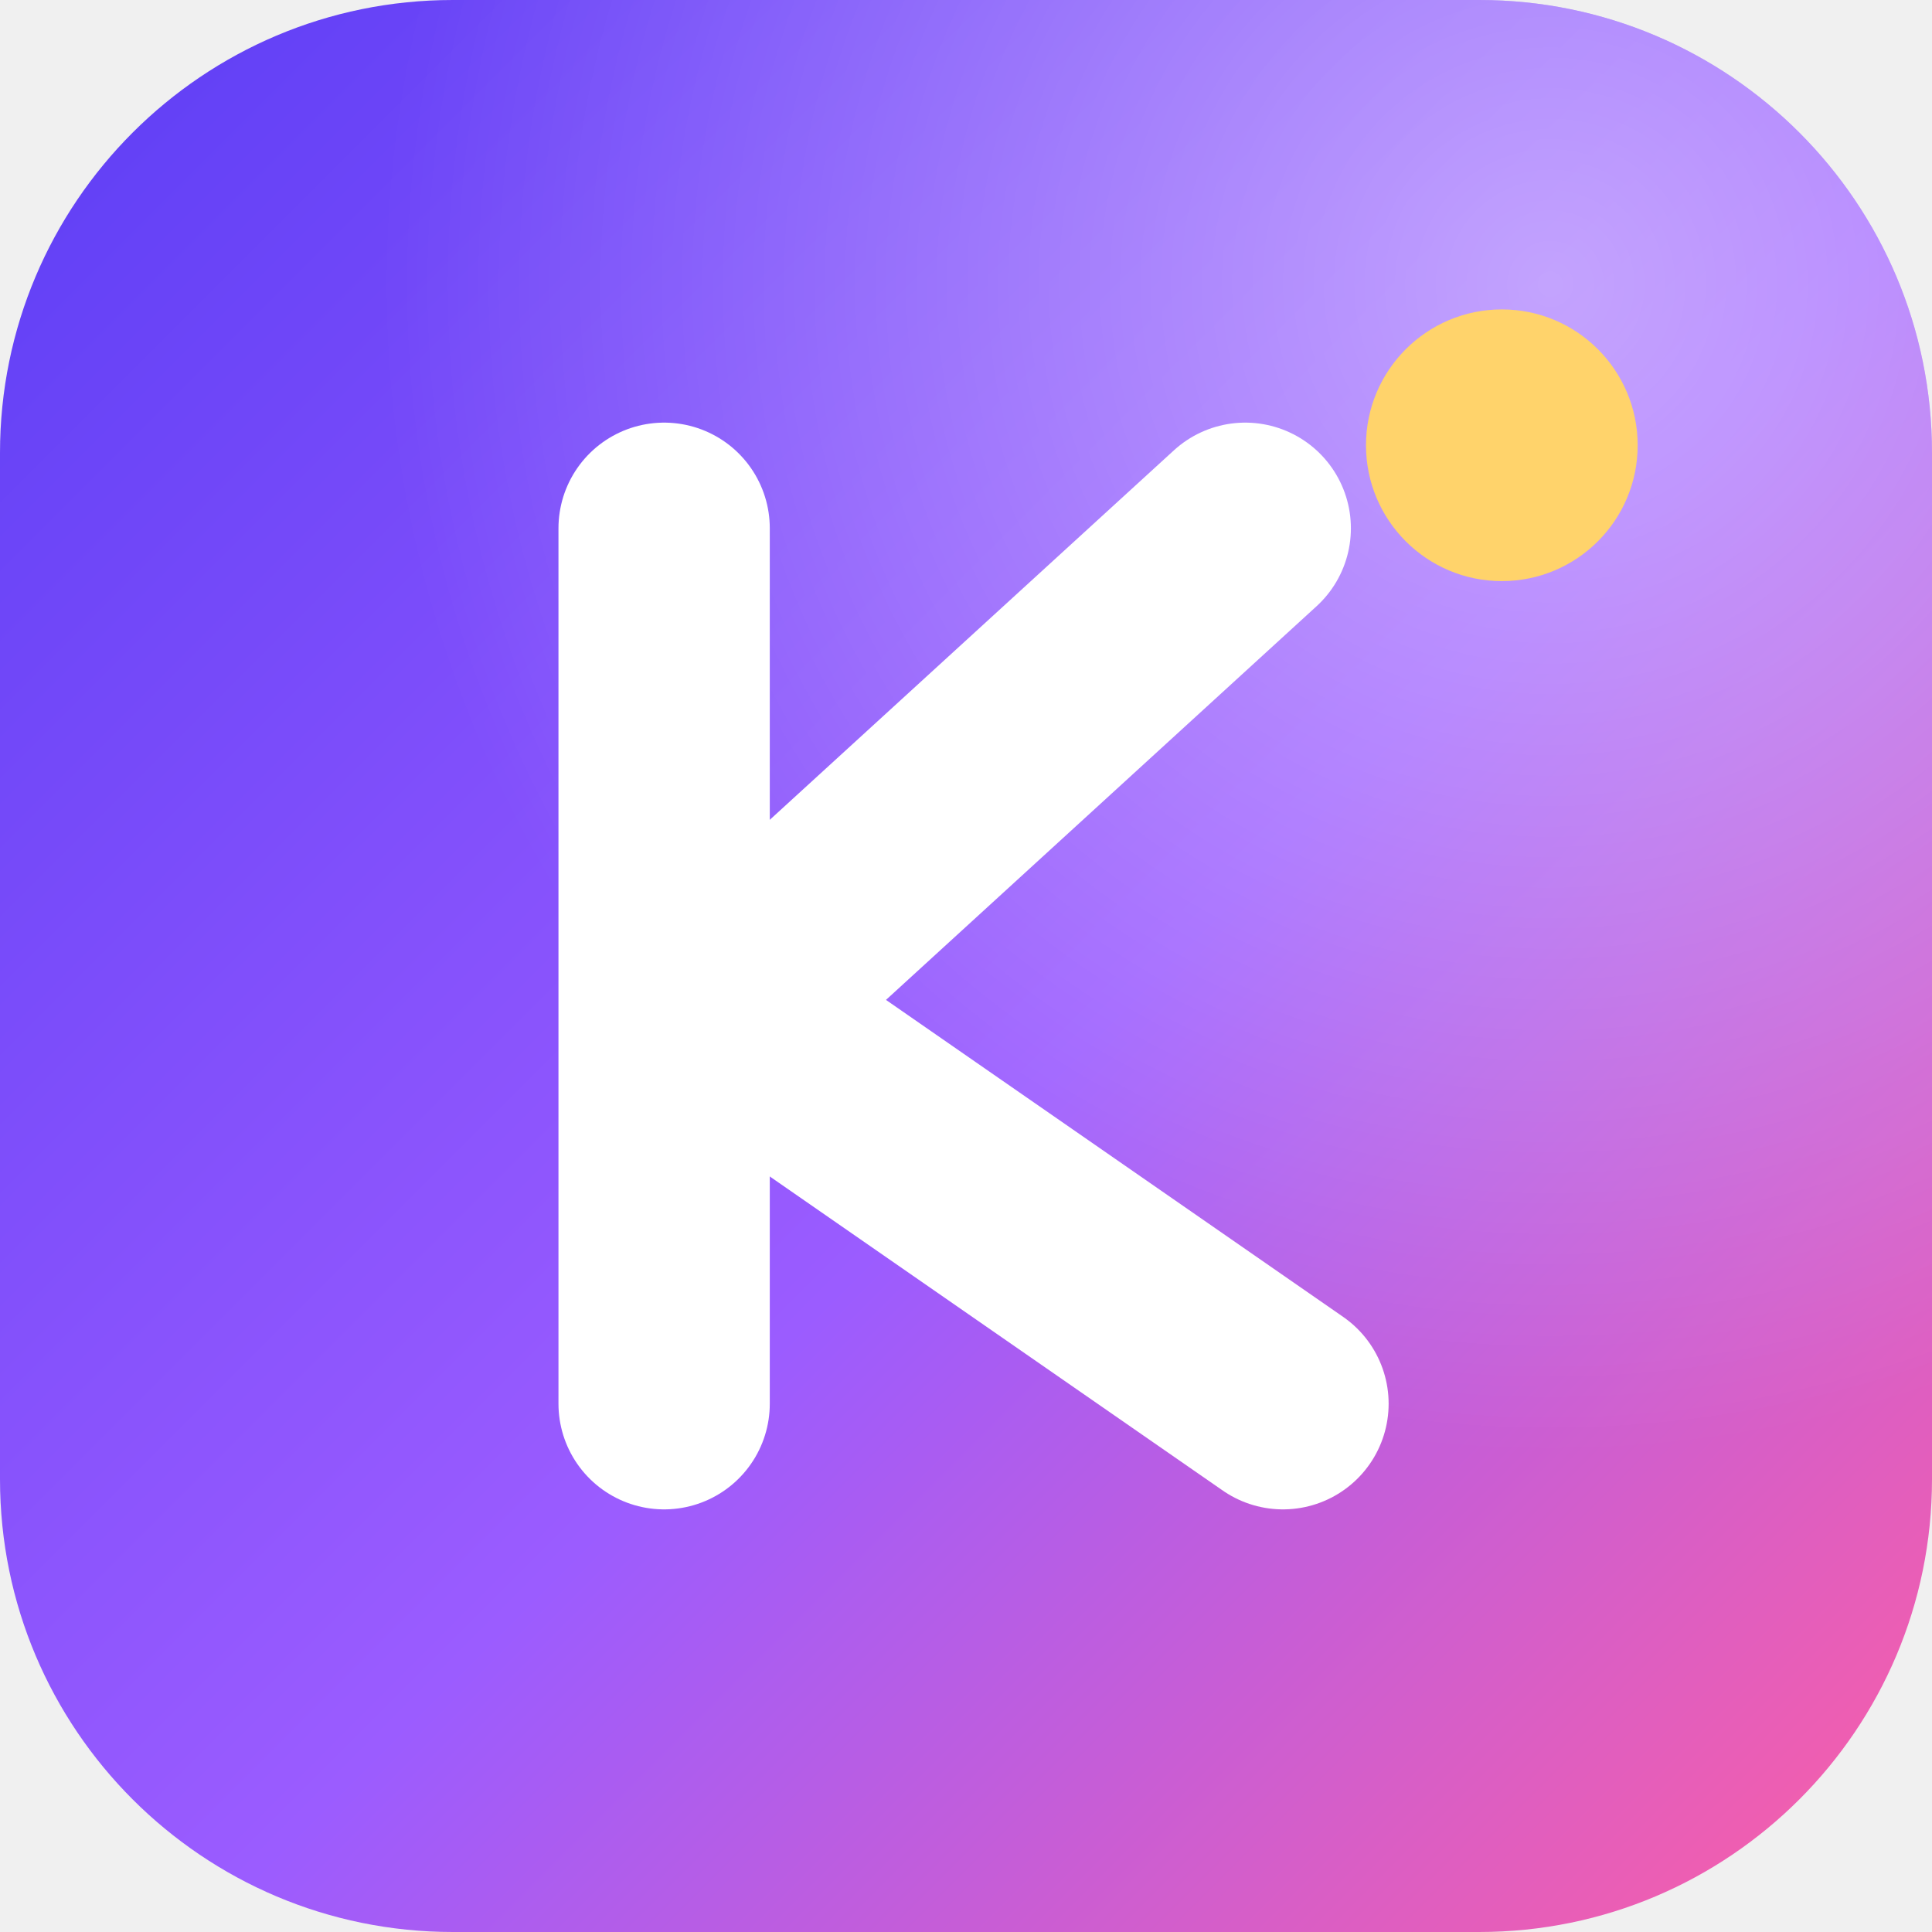
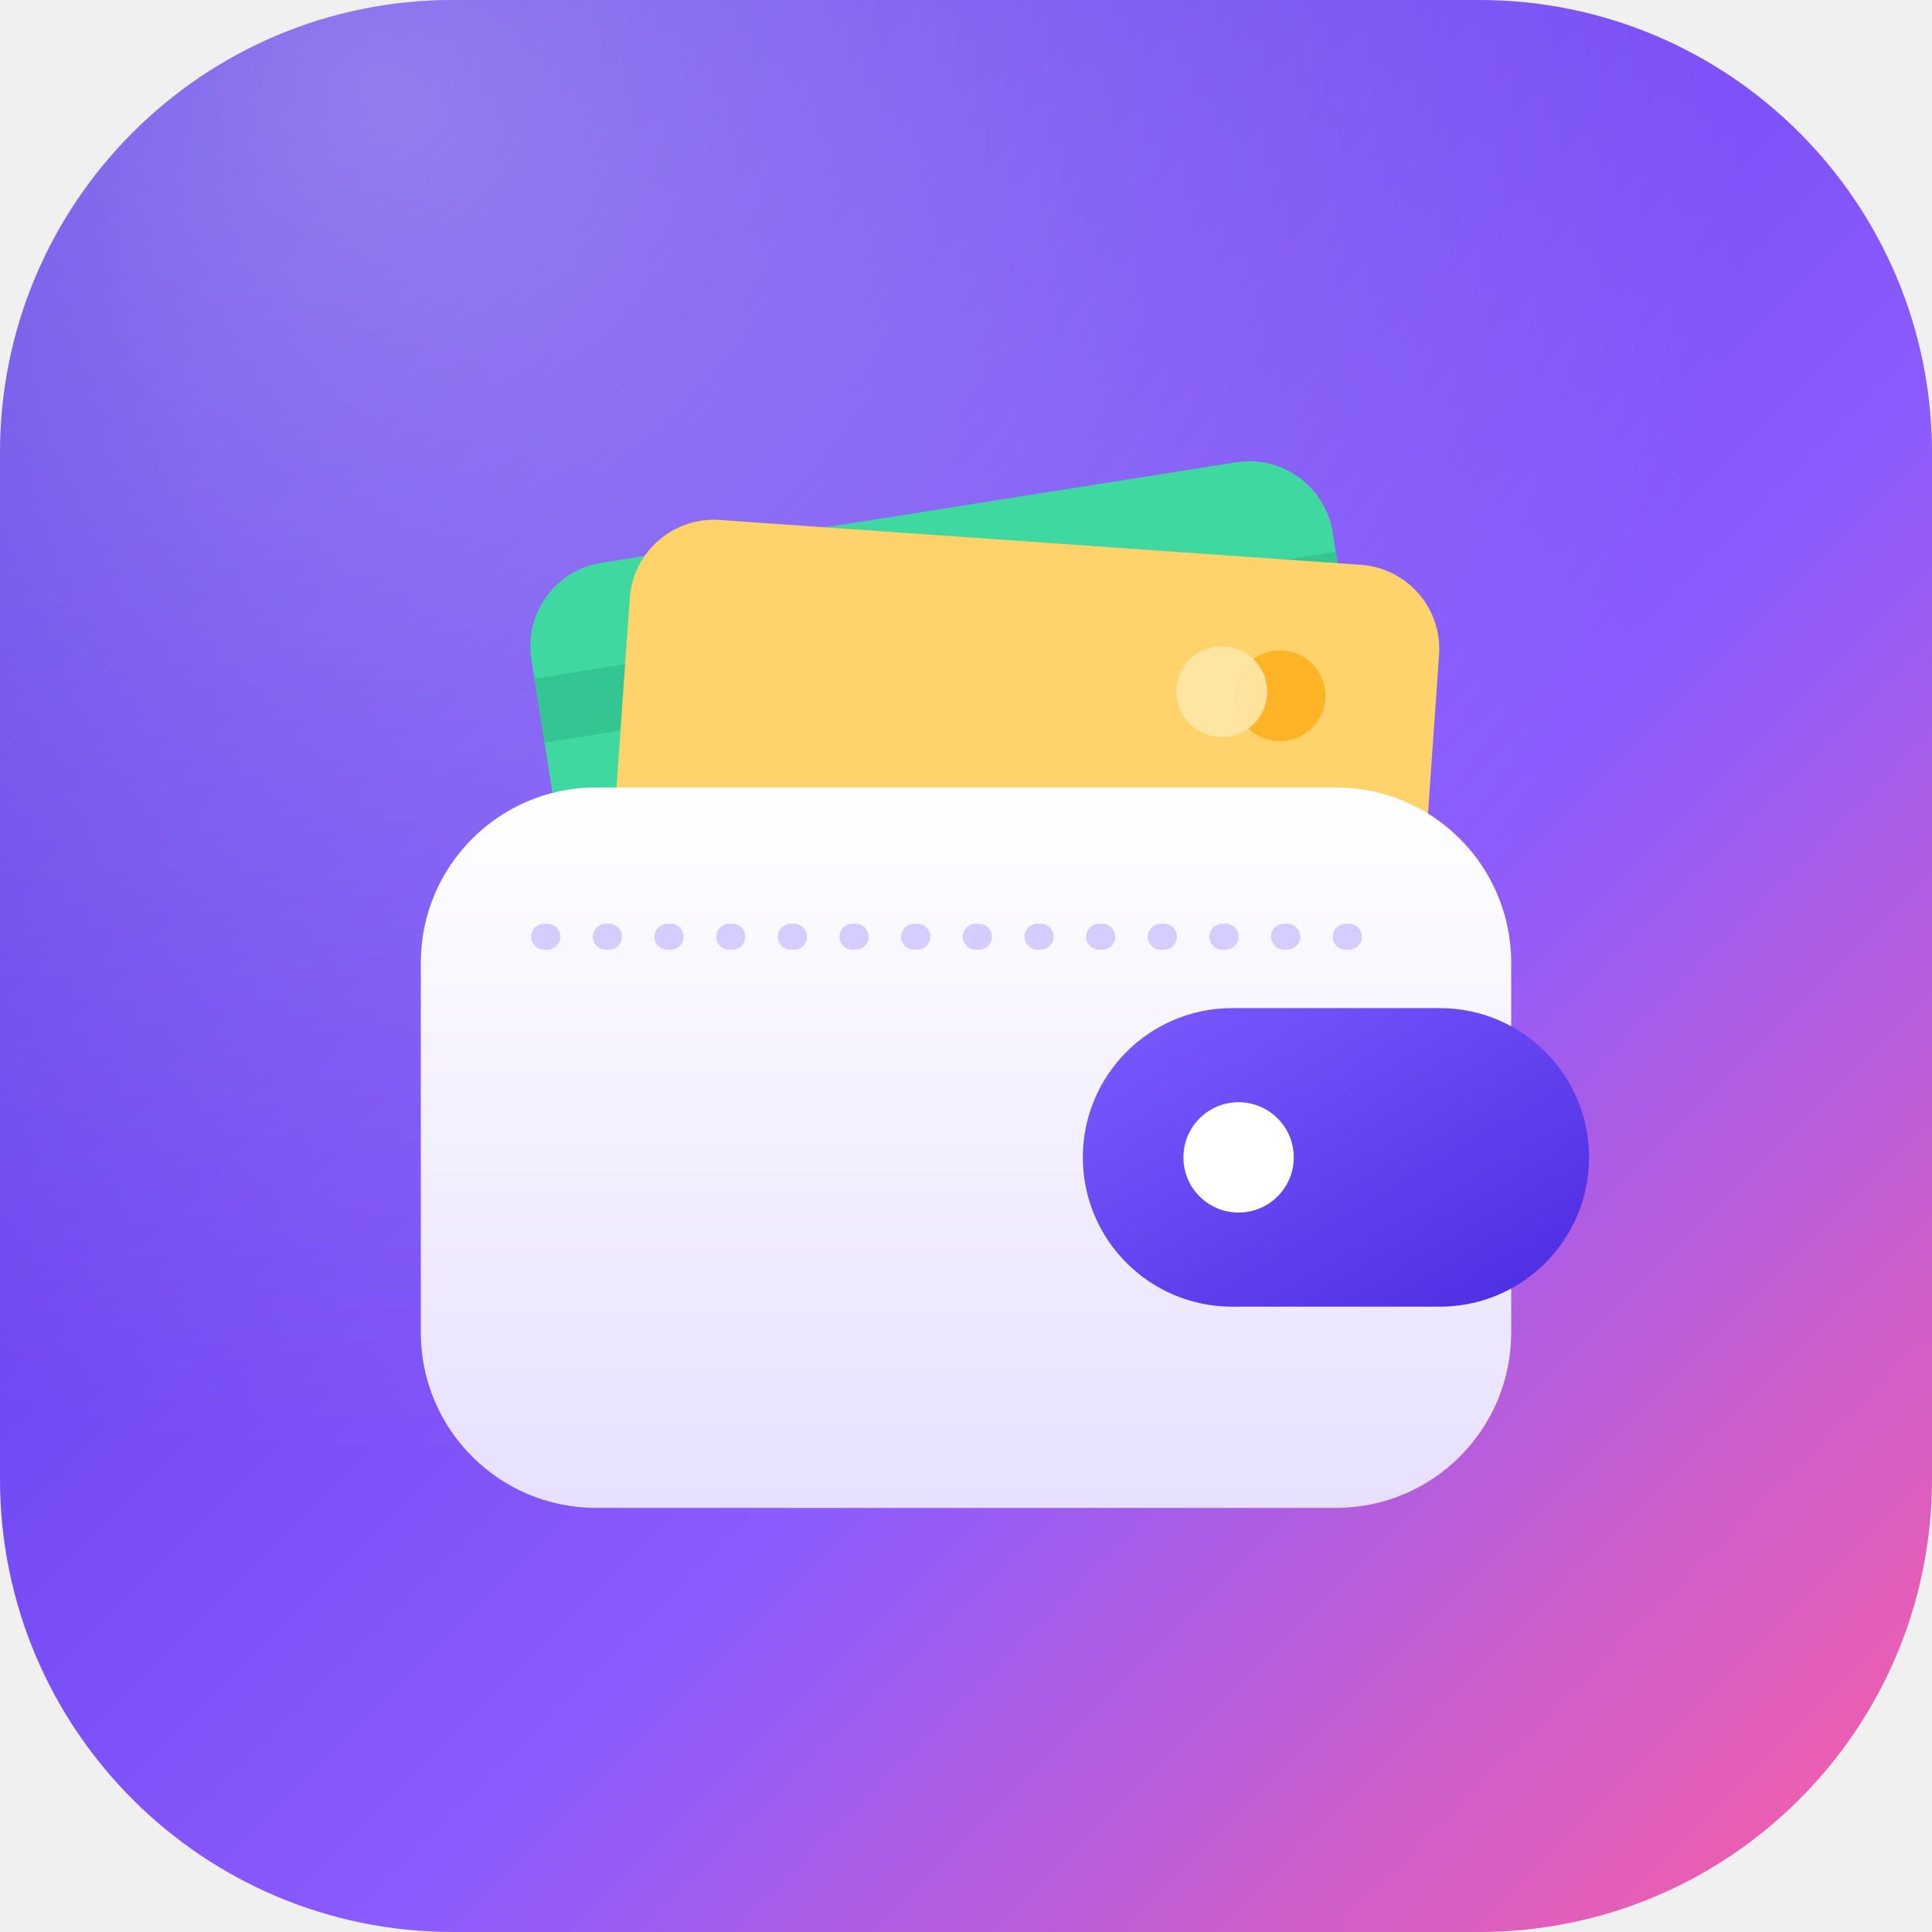
<svg xmlns="http://www.w3.org/2000/svg" viewBox="0 0 512 512">
  <defs>
+     <linearGradient id="body" x1="0" y1="0" x2="0" y2="1">
+       <stop offset="0" stop-color="#ffffff" />
+       <stop offset="1" stop-color="#E7E0FF" />
+     </linearGradient>
+     <linearGradient id="tab" x1="0" y1="0" x2="1" y2="1">
+       <stop offset="0" stop-color="#7C5CFF" />
+       <stop offset="1" stop-color="#4B2BE0" />
+     </linearGradient>
    <linearGradient id="g" x1="0" y1="0" x2="1" y2="1">
-       <stop offset="0" stop-color="#5B3DF5" />
-       <stop offset="0.55" stop-color="#9B5CFF" />
+       <stop offset="0" stop-color="#4B2BE0" />
+       <stop offset="0.6" stop-color="#8B5CFF" />
      <stop offset="1" stop-color="#FF5FA2" />
    </linearGradient>
-     <radialGradient id="glow" cx="0.8" cy="0.15" r="0.6">
-       <stop offset="0" stop-color="#fff" stop-opacity=".45" />
+     <radialGradient id="glow" cx="0.2" cy="0.05" r="0.7">
+       <stop offset="0" stop-color="#fff" stop-opacity=".35" />
      <stop offset="1" stop-color="#fff" stop-opacity="0" />
    </radialGradient>
  </defs>
  <rect width="512" height="512" rx="120" fill="url(#g)" />
  <rect width="512" height="512" rx="120" fill="url(#glow)" />
-   <g fill="none" stroke="#fff" stroke-linecap="round" stroke-linejoin="round" stroke-width="56">
-     <path d="M176 140 V372" />
-     <path d="M330 140 L190 268 L340 372" />
+   <g transform="translate(256 262) scale(.86) translate(-256 -262)">
+     <g transform="rotate(-9 230 190)">
+       <rect x="128" y="118" width="250" height="150" rx="26" fill="#3FD8A0" />
+       <rect x="128" y="150" width="250" height="20" fill="#2bb886" opacity=".55" />
+     </g>
+     <g transform="rotate(4 270 180)">
+       <rect x="150" y="124" width="250" height="150" rx="26" fill="#FFD36B" />
+       <circle cx="352" cy="166" r="14" fill="#ffb020" opacity=".9" />
+       <circle cx="334" cy="166" r="14" fill="#ffe7a8" opacity=".9" />
+     </g>
+     <rect x="88" y="200" width="336" height="222" rx="54" fill="url(#body)" />
+     <path d="M126 246 H386" stroke="#D6CCFF" stroke-width="8" stroke-linecap="round" stroke-dasharray="1 18" />
+     <rect x="292" y="268" width="156" height="92" rx="46" fill="url(#tab)" />
+     <circle cx="340" cy="314" r="17" fill="#fff" />
  </g>
-   <circle cx="398" cy="118" r="36" fill="#FFD36B" />
</svg>
